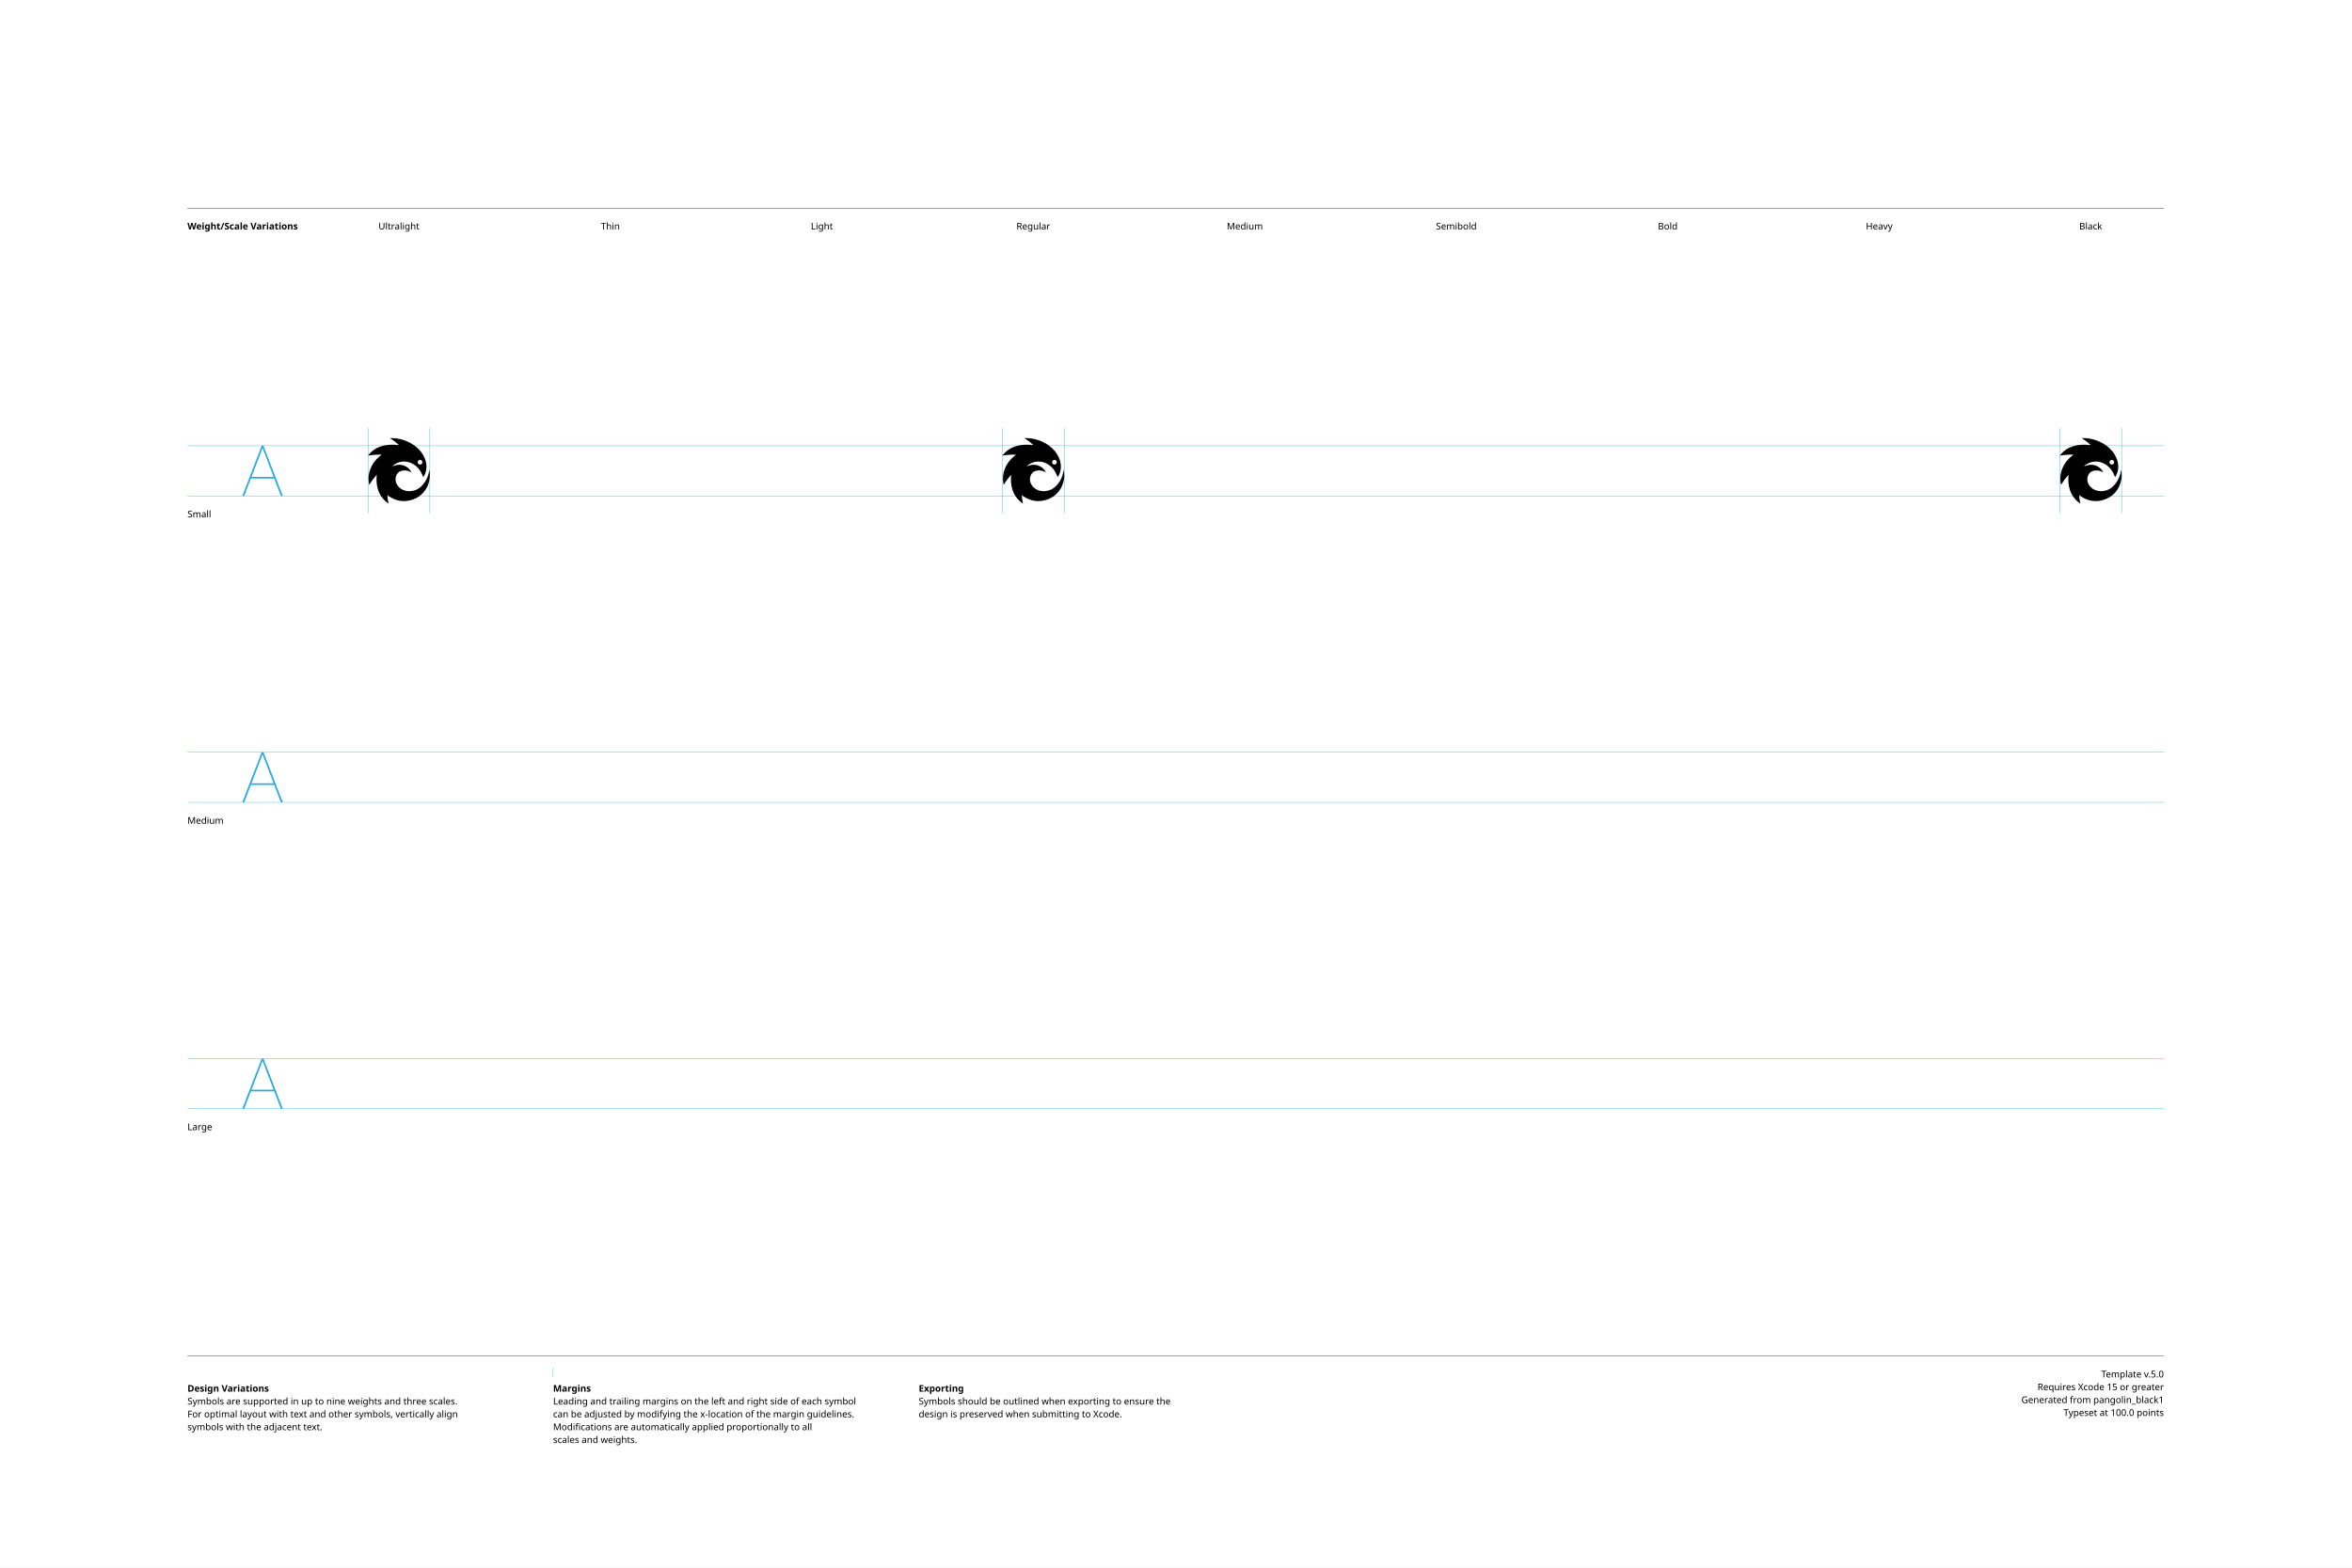
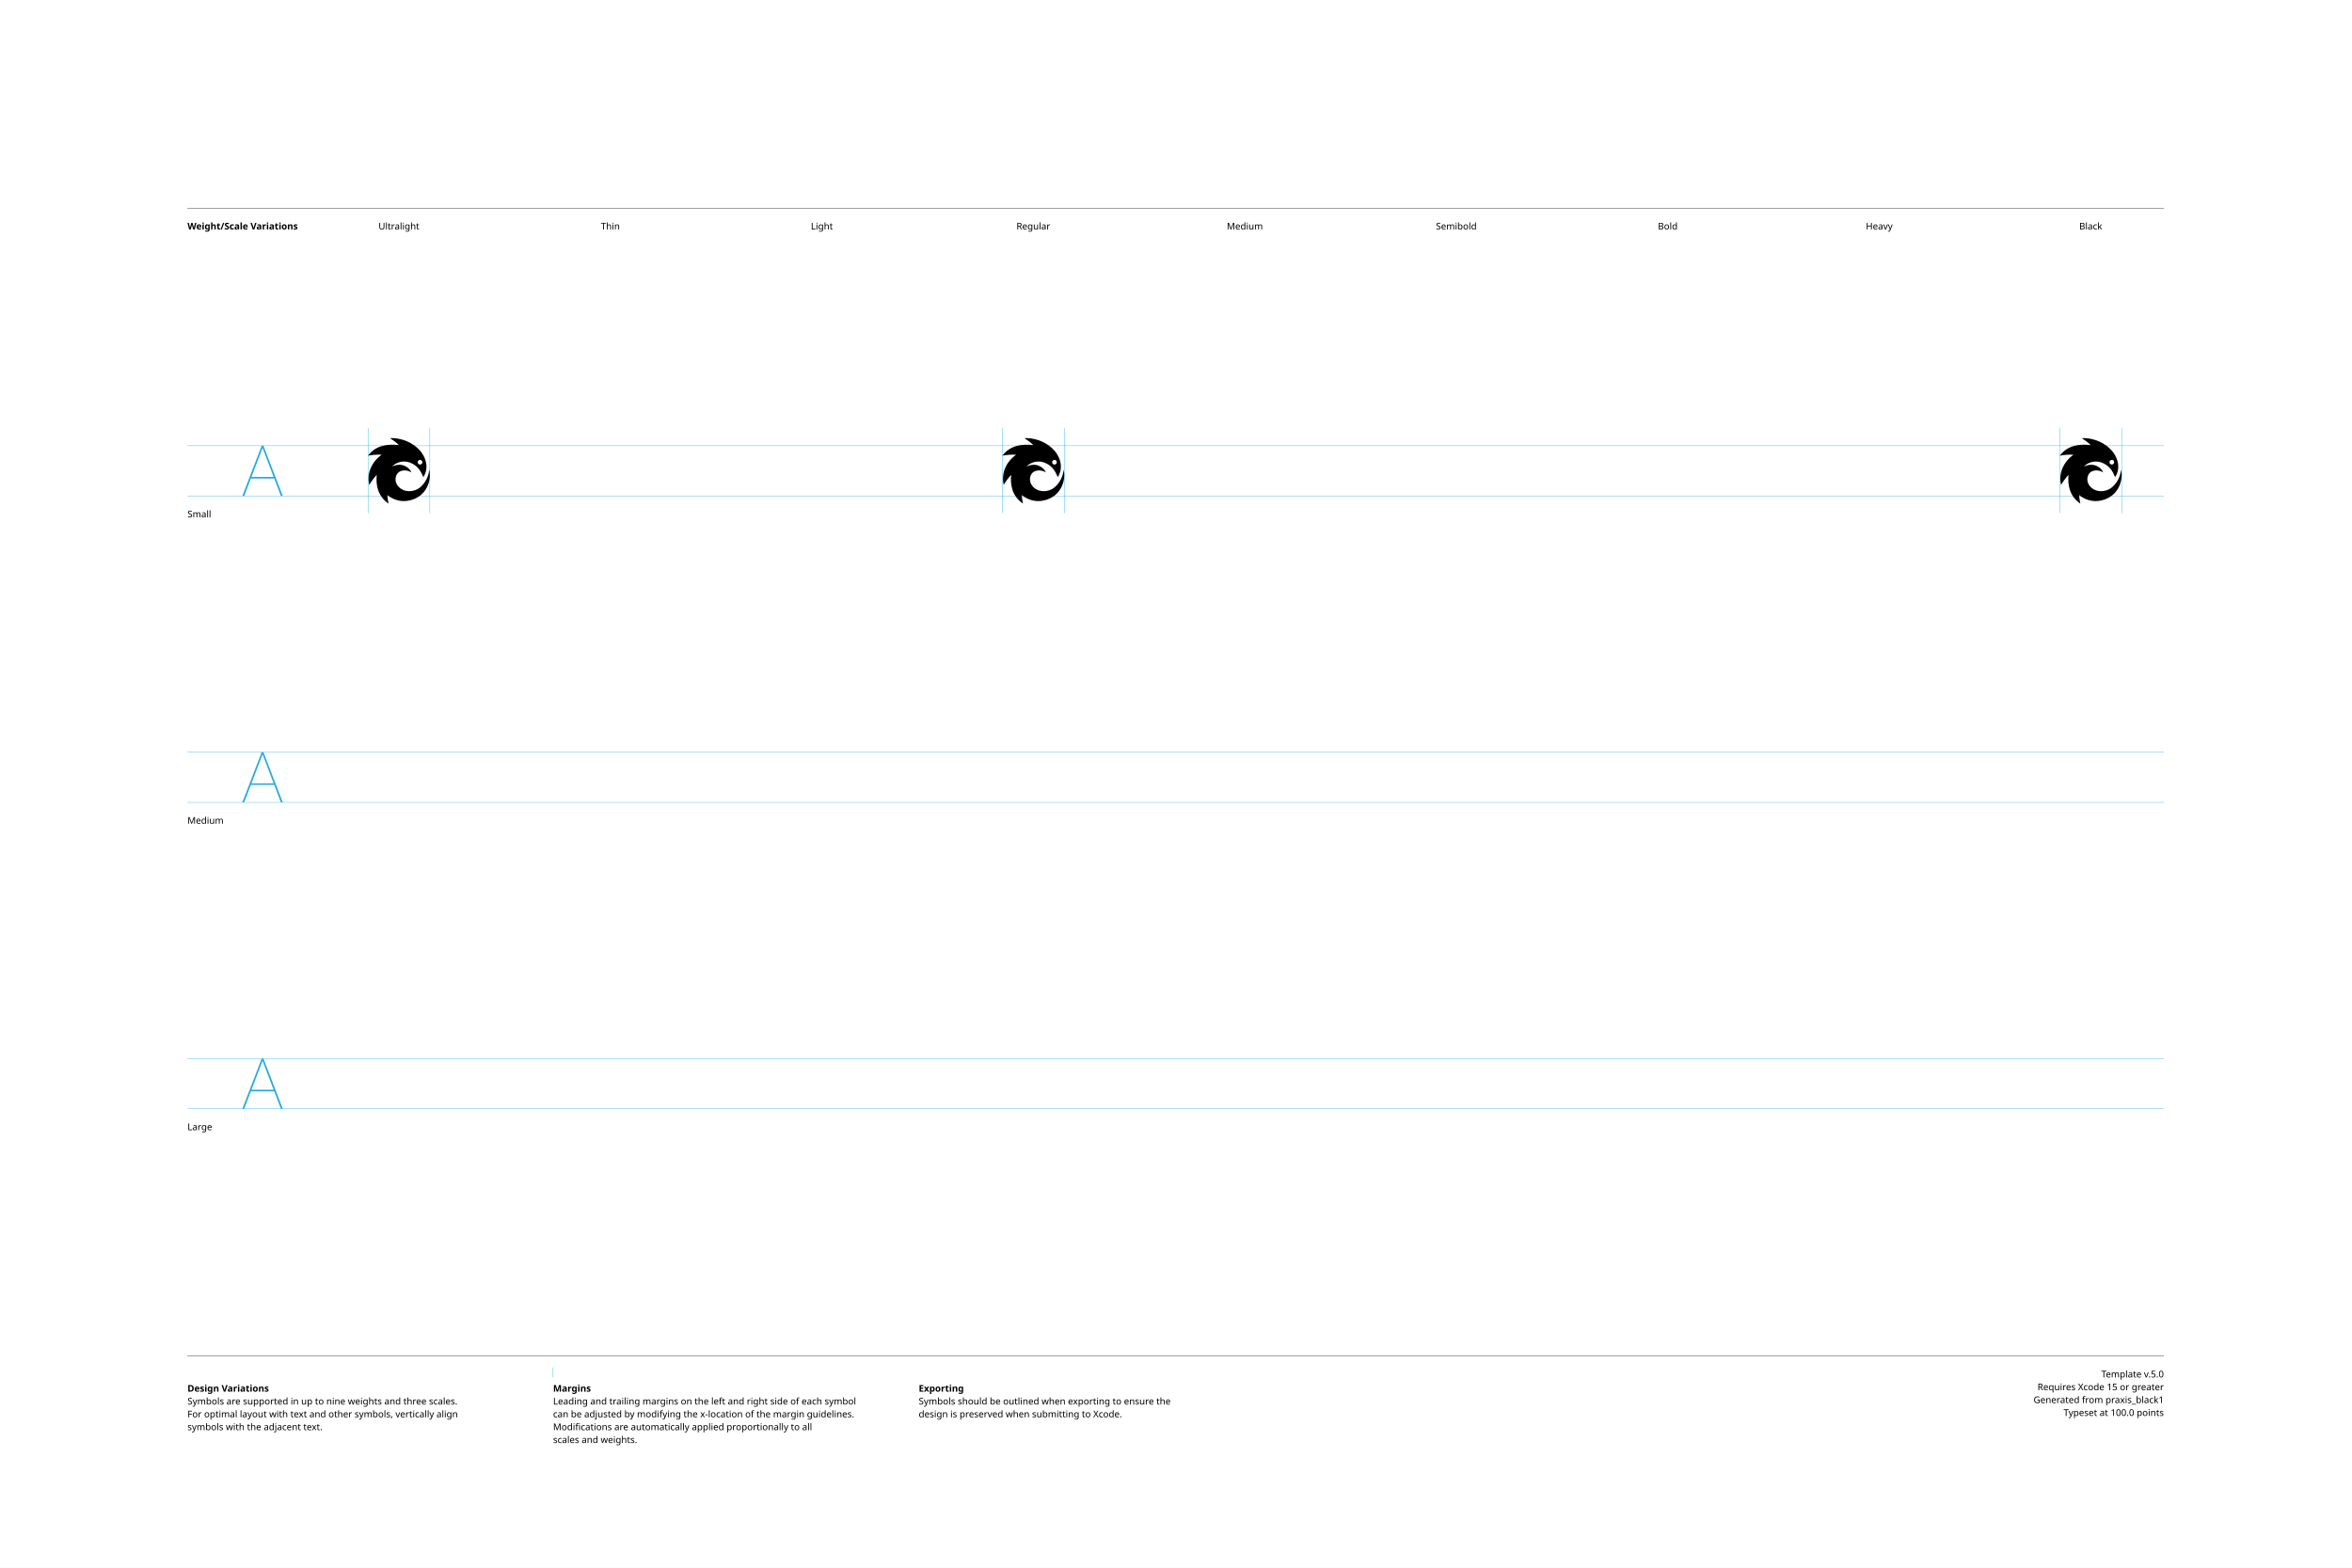
<svg xmlns="http://www.w3.org/2000/svg" version="1.1" width="3300" height="2200">
  <style>.SFSymbolsPreviewWireframe {fill:none;opacity:1.0;stroke:black;stroke-width:0.5}
</style>
  <g id="Notes">
    <rect height="2200" id="artboard" style="fill:white;opacity:1" width="3300" x="0" y="0" />
    <line style="fill:none;stroke:black;opacity:1;stroke-width:0.5;" x1="263" x2="3036" y1="292" y2="292" />
    <text style="stroke:none;fill:black;font-family:sans-serif;font-size:13;font-weight:bold;" transform="matrix(1 0 0 1 263 322)">Weight/Scale Variations</text>
    <text style="stroke:none;fill:black;font-family:sans-serif;font-size:13;text-anchor:middle;" transform="matrix(1 0 0 1 559.711 322)">Ultralight</text>
    <text style="stroke:none;fill:black;font-family:sans-serif;font-size:13;text-anchor:middle;" transform="matrix(1 0 0 1 856.422 322)">Thin</text>
    <text style="stroke:none;fill:black;font-family:sans-serif;font-size:13;text-anchor:middle;" transform="matrix(1 0 0 1 1153.13 322)">Light</text>
    <text style="stroke:none;fill:black;font-family:sans-serif;font-size:13;text-anchor:middle;" transform="matrix(1 0 0 1 1449.84 322)">Regular</text>
    <text style="stroke:none;fill:black;font-family:sans-serif;font-size:13;text-anchor:middle;" transform="matrix(1 0 0 1 1746.56 322)">Medium</text>
    <text style="stroke:none;fill:black;font-family:sans-serif;font-size:13;text-anchor:middle;" transform="matrix(1 0 0 1 2043.27 322)">Semibold</text>
    <text style="stroke:none;fill:black;font-family:sans-serif;font-size:13;text-anchor:middle;" transform="matrix(1 0 0 1 2339.98 322)">Bold</text>
    <text style="stroke:none;fill:black;font-family:sans-serif;font-size:13;text-anchor:middle;" transform="matrix(1 0 0 1 2636.69 322)">Heavy</text>
    <text style="stroke:none;fill:black;font-family:sans-serif;font-size:13;text-anchor:middle;" transform="matrix(1 0 0 1 2933.4 322)">Black</text>
    <line style="fill:none;stroke:black;opacity:1;stroke-width:0.5;" x1="263" x2="3036" y1="1903" y2="1903" />
    <text style="stroke:none;fill:black;font-family:sans-serif;font-size:13;font-weight:bold;" transform="matrix(1 0 0 1 263 1953)">Design Variations</text>
    <text style="stroke:none;fill:black;font-family:sans-serif;font-size:13;" transform="matrix(1 0 0 1 263 1971)">Symbols are supported in up to nine weights and three scales.</text>
    <text style="stroke:none;fill:black;font-family:sans-serif;font-size:13;" transform="matrix(1 0 0 1 263 1989)">For optimal layout with text and other symbols, vertically align</text>
    <text style="stroke:none;fill:black;font-family:sans-serif;font-size:13;" transform="matrix(1 0 0 1 263 2007)">symbols with the adjacent text.</text>
    <line style="fill:none;stroke:#00AEEF;stroke-width:0.5;opacity:1.0;" x1="776" x2="776" y1="1919" y2="1933" />
    <text style="stroke:none;fill:black;font-family:sans-serif;font-size:13;font-weight:bold;" transform="matrix(1 0 0 1 776 1953)">Margins</text>
    <text style="stroke:none;fill:black;font-family:sans-serif;font-size:13;" transform="matrix(1 0 0 1 776 1971)">Leading and trailing margins on the left and right side of each symbol</text>
    <text style="stroke:none;fill:black;font-family:sans-serif;font-size:13;" transform="matrix(1 0 0 1 776 1989)">can be adjusted by modifying the x-location of the margin guidelines.</text>
    <text style="stroke:none;fill:black;font-family:sans-serif;font-size:13;" transform="matrix(1 0 0 1 776 2007)">Modifications are automatically applied proportionally to all</text>
    <text style="stroke:none;fill:black;font-family:sans-serif;font-size:13;" transform="matrix(1 0 0 1 776 2025)">scales and weights.</text>
    <text style="stroke:none;fill:black;font-family:sans-serif;font-size:13;font-weight:bold;" transform="matrix(1 0 0 1 1289 1953)">Exporting</text>
    <text style="stroke:none;fill:black;font-family:sans-serif;font-size:13;" transform="matrix(1 0 0 1 1289 1971)">Symbols should be outlined when exporting to ensure the</text>
    <text style="stroke:none;fill:black;font-family:sans-serif;font-size:13;" transform="matrix(1 0 0 1 1289 1989)">design is preserved when submitting to Xcode.</text>
    <text id="template-version" style="stroke:none;fill:black;font-family:sans-serif;font-size:13;text-anchor:end;" transform="matrix(1 0 0 1 3036 1933)">Template v.5.0</text>
    <text style="stroke:none;fill:black;font-family:sans-serif;font-size:13;text-anchor:end;" transform="matrix(1 0 0 1 3036 1951)">Requires Xcode 15 or greater</text>
-     <text id="descriptive-name" style="stroke:none;fill:black;font-family:sans-serif;font-size:13;text-anchor:end;" transform="matrix(1 0 0 1 3036 1969)">Generated from pangolin_black1</text>
+     <text id="descriptive-name" style="stroke:none;fill:black;font-family:sans-serif;font-size:13;text-anchor:end;" transform="matrix(1 0 0 1 3036 1969)">Generated from praxis_black1</text>
    <text style="stroke:none;fill:black;font-family:sans-serif;font-size:13;text-anchor:end;" transform="matrix(1 0 0 1 3036 1987)">Typeset at 100.0 points</text>
    <text style="stroke:none;fill:black;font-family:sans-serif;font-size:13;" transform="matrix(1 0 0 1 263 726)">Small</text>
    <text style="stroke:none;fill:black;font-family:sans-serif;font-size:13;" transform="matrix(1 0 0 1 263 1156)">Medium</text>
    <text style="stroke:none;fill:black;font-family:sans-serif;font-size:13;" transform="matrix(1 0 0 1 263 1586)">Large</text>
  </g>
  <g id="Guides">
    <g id="H-reference" style="fill:#27AAE1;stroke:none;" transform="matrix(1 0 0 1 339 696)">
      <path d="M0.994 0L3.638 0L29.328-67.132L30.03-67.132L30.03-70.459L28.123-70.459ZM11.688-24.48L46.981-24.48L46.231-26.729L12.438-26.729ZM55.12 0L57.764 0L30.638-70.459L29.433-70.459L29.433-67.132Z" />
    </g>
    <line id="Baseline-S" style="fill:none;stroke:#27AAE1;opacity:1;stroke-width:0.5;" x1="263" x2="3036" y1="696" y2="696" />
    <line id="Capline-S" style="fill:none;stroke:#27AAE1;opacity:1;stroke-width:0.5;" x1="263" x2="3036" y1="625.541" y2="625.541" />
    <g id="H-reference" style="fill:#27AAE1;stroke:none;" transform="matrix(1 0 0 1 339 1126)">
      <path d="M0.994 0L3.638 0L29.328-67.132L30.03-67.132L30.03-70.459L28.123-70.459ZM11.688-24.48L46.981-24.48L46.231-26.729L12.438-26.729ZM55.12 0L57.764 0L30.638-70.459L29.433-70.459L29.433-67.132Z" />
    </g>
    <line id="Baseline-M" style="fill:none;stroke:#27AAE1;opacity:1;stroke-width:0.5;" x1="263" x2="3036" y1="1126" y2="1126" />
    <line id="Capline-M" style="fill:none;stroke:#27AAE1;opacity:1;stroke-width:0.5;" x1="263" x2="3036" y1="1055.54" y2="1055.54" />
    <g id="H-reference" style="fill:#27AAE1;stroke:none;" transform="matrix(1 0 0 1 339 1556)">
      <path d="M0.994 0L3.638 0L29.328-67.132L30.03-67.132L30.03-70.459L28.123-70.459ZM11.688-24.48L46.981-24.48L46.231-26.729L12.438-26.729ZM55.12 0L57.764 0L30.638-70.459L29.433-70.459L29.433-67.132Z" />
    </g>
    <line id="Baseline-L" style="fill:none;stroke:#27AAE1;opacity:1;stroke-width:0.5;" x1="263" x2="3036" y1="1556" y2="1556" />
    <line id="Capline-L" style="fill:none;stroke:#27AAE1;opacity:1;stroke-width:0.5;" x1="263" x2="3036" y1="1485.54" y2="1485.54" />
    <line id="left-margin-Ultralight-S" style="fill:none;stroke:#00AEEF;stroke-width:0.5;opacity:1.0;" x1="516.33" x2="516.33" y1="600.785" y2="720.121" />
    <line id="right-margin-Ultralight-S" style="fill:none;stroke:#00AEEF;stroke-width:0.5;opacity:1.0;" x1="603.092" x2="603.092" y1="600.785" y2="720.121" />
    <line id="left-margin-Regular-S" style="fill:none;stroke:#00AEEF;stroke-width:0.5;opacity:1.0;" x1="1406.459" x2="1406.459" y1="600.785" y2="720.121" />
    <line id="right-margin-Regular-S" style="fill:none;stroke:#00AEEF;stroke-width:0.5;opacity:1.0;" x1="1493.221" x2="1493.221" y1="600.785" y2="720.121" />
    <line id="left-margin-Black-S" style="fill:none;stroke:#00AEEF;stroke-width:0.5;opacity:1.0;" x1="2890.019" x2="2890.019" y1="600.785" y2="720.121" />
    <line id="right-margin-Black-S" style="fill:none;stroke:#00AEEF;stroke-width:0.5;opacity:1.0;" x1="2976.781" x2="2976.781" y1="600.785" y2="720.121" />
  </g>
  <g id="Symbols">
    <g id="Ultralight-S" transform="matrix(1 0 0 1 516.3297 614.7705)">
      <svg width="87" height="92" viewBox="0 0 87 92" fill="none">
-         <g id="pangolin_black 1" clip-path="url(#clip0_482_107)">
+         <g id="praxis_black 1" clip-path="url(#clip0_482_107)">
          <path id="path32" d="M73.002,30.631 C74.806,30.631,76.269,32.094,76.269,33.898 C76.269,35.702,74.806,37.165,73.002,37.165 C71.198,37.165,69.735,35.702,69.735,33.898 C69.735,32.094,71.198,30.631,73.002,30.631 Z M85.827,44.264 C85.499,55.115,77.214,69.459,65.983,73.147 C52.863,77.456,42.9,70.992,39.743,63.413 C37.283,57.509,39.142,50.445,43.733,47.456 C47.611,44.931,54.831,44.264,60.899,48.253 C58.767,42.668,53.027,38.998,47.943,37.881 C42.859,36.764,37.611,38.041,33.839,39.956 C38.677,34.61,50.004,29.419,62.32,35.966 C70.575,40.354,74.128,46.498,77.627,54.796 C86.811,40.753,80.415,23.838,69.263,13.785 C57.893,3.535,42.531,-0.577,30.778,0.065 C34.657,2.458,39.215,5.875,43.425,9.875 C24.819,7.561,9.485,11.79,0,24.689 C5.299,23.644,12.286,22.987,19.241,23.331 C5.685,32.881,-2.187,48.945,1.815,65.708 C4.261,61.434,7.919,56.3,12.272,51.646 C10.933,64.158,12.792,81.073,28.88,92 C28.058,88.57,27.394,84.398,27.091,79.982 C34.616,85.853,45.541,90.692,59.095,87.35 C83.039,81.445,89.435,58.307,85.827,44.264 Z" fill="black" />
        </g>
        <defs>
          <clipPath id="clip0_482_107">
            <path d="M0,0 C28.921,0,57.842,0,86.763,0 C86.763,30.667,86.763,61.333,86.763,92 C57.842,92,28.921,92,0,92 C0,61.333,0,30.667,0,0 Z" fill="white" />
          </clipPath>
        </defs>
      </svg>
    </g>
    <g id="Regular-S" transform="matrix(1 0 0 1 1406.459 614.7705)">
      <svg width="87" height="92" viewBox="0 0 87 92" fill="none">
-         <g id="pangolin_black 1" clip-path="url(#clip0_482_107)">
+         <g id="praxis_black 1" clip-path="url(#clip0_482_107)">
          <path id="path32" d="M73.002,30.631 C74.806,30.631,76.269,32.094,76.269,33.898 C76.269,35.702,74.806,37.165,73.002,37.165 C71.198,37.165,69.735,35.702,69.735,33.898 C69.735,32.094,71.198,30.631,73.002,30.631 Z M85.827,44.264 C85.499,55.115,77.214,69.459,65.983,73.147 C52.863,77.456,42.9,70.992,39.743,63.413 C37.283,57.509,39.142,50.445,43.733,47.456 C47.611,44.931,54.831,44.264,60.899,48.253 C58.767,42.668,53.027,38.998,47.943,37.881 C42.859,36.764,37.611,38.041,33.839,39.956 C38.677,34.61,50.004,29.419,62.32,35.966 C70.575,40.354,74.128,46.498,77.627,54.796 C86.811,40.753,80.415,23.838,69.263,13.785 C57.893,3.535,42.531,-0.577,30.778,0.065 C34.657,2.458,39.215,5.875,43.425,9.875 C24.819,7.561,9.485,11.79,0,24.689 C5.299,23.644,12.286,22.987,19.241,23.331 C5.685,32.881,-2.187,48.945,1.815,65.708 C4.261,61.434,7.919,56.3,12.272,51.646 C10.933,64.158,12.792,81.073,28.88,92 C28.058,88.57,27.394,84.398,27.091,79.982 C34.616,85.853,45.541,90.692,59.095,87.35 C83.039,81.445,89.435,58.307,85.827,44.264 Z" fill="black" />
        </g>
        <defs>
          <clipPath id="clip0_482_107">
            <path d="M0,0 C28.921,0,57.842,0,86.763,0 C86.763,30.667,86.763,61.333,86.763,92 C57.842,92,28.921,92,0,92 C0,61.333,0,30.667,0,0 Z" fill="white" />
          </clipPath>
        </defs>
      </svg>
    </g>
    <g id="Black-S" transform="matrix(1 0 0 1 2890.019 614.7705)">
      <svg width="87" height="92" viewBox="0 0 87 92" fill="none">
-         <g id="pangolin_black 1" clip-path="url(#clip0_482_107)">
+         <g id="praxis_black 1" clip-path="url(#clip0_482_107)">
          <path id="path32" d="M73.002,30.631 C74.806,30.631,76.269,32.094,76.269,33.898 C76.269,35.702,74.806,37.165,73.002,37.165 C71.198,37.165,69.735,35.702,69.735,33.898 C69.735,32.094,71.198,30.631,73.002,30.631 Z M85.827,44.264 C85.499,55.115,77.214,69.459,65.983,73.147 C52.863,77.456,42.9,70.992,39.743,63.413 C37.283,57.509,39.142,50.445,43.733,47.456 C47.611,44.931,54.831,44.264,60.899,48.253 C58.767,42.668,53.027,38.998,47.943,37.881 C42.859,36.764,37.611,38.041,33.839,39.956 C38.677,34.61,50.004,29.419,62.32,35.966 C70.575,40.354,74.128,46.498,77.627,54.796 C86.811,40.753,80.415,23.838,69.263,13.785 C57.893,3.535,42.531,-0.577,30.778,0.065 C34.657,2.458,39.215,5.875,43.425,9.875 C24.819,7.561,9.485,11.79,0,24.689 C5.299,23.644,12.286,22.987,19.241,23.331 C5.685,32.881,-2.187,48.945,1.815,65.708 C4.261,61.434,7.919,56.3,12.272,51.646 C10.933,64.158,12.792,81.073,28.88,92 C28.058,88.57,27.394,84.398,27.091,79.982 C34.616,85.853,45.541,90.692,59.095,87.35 C83.039,81.445,89.435,58.307,85.827,44.264 Z" fill="black" />
        </g>
        <defs>
          <clipPath id="clip0_482_107">
            <path d="M0,0 C28.921,0,57.842,0,86.763,0 C86.763,30.667,86.763,61.333,86.763,92 C57.842,92,28.921,92,0,92 C0,61.333,0,30.667,0,0 Z" fill="white" />
          </clipPath>
        </defs>
      </svg>
    </g>
  </g>
</svg>
